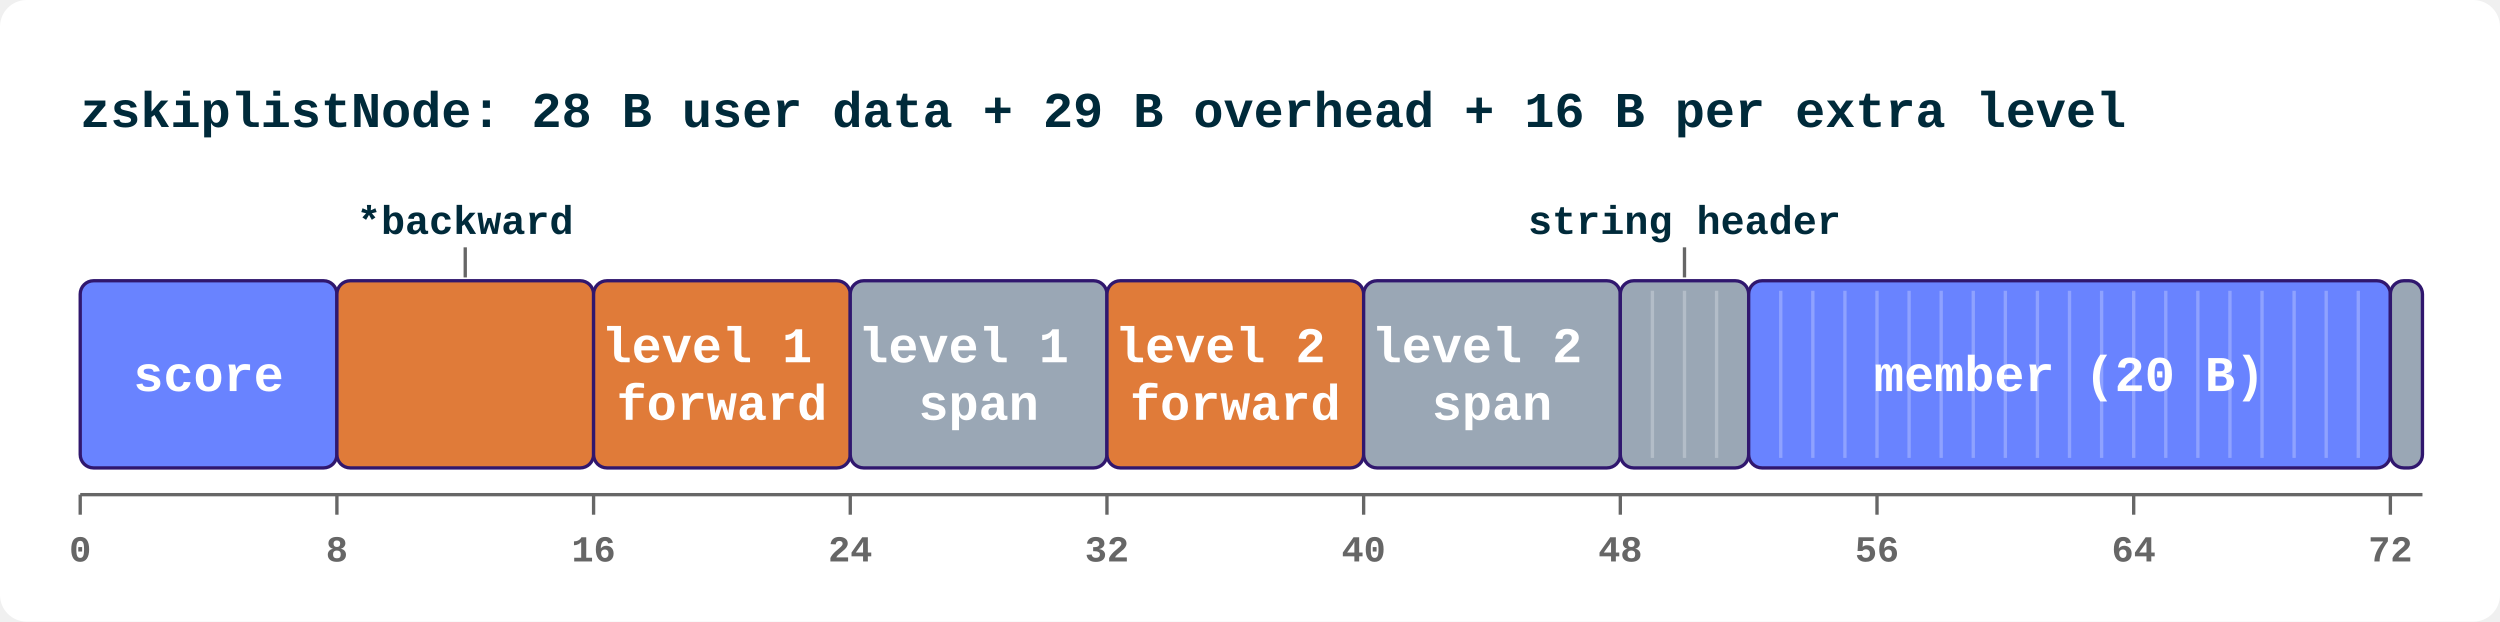
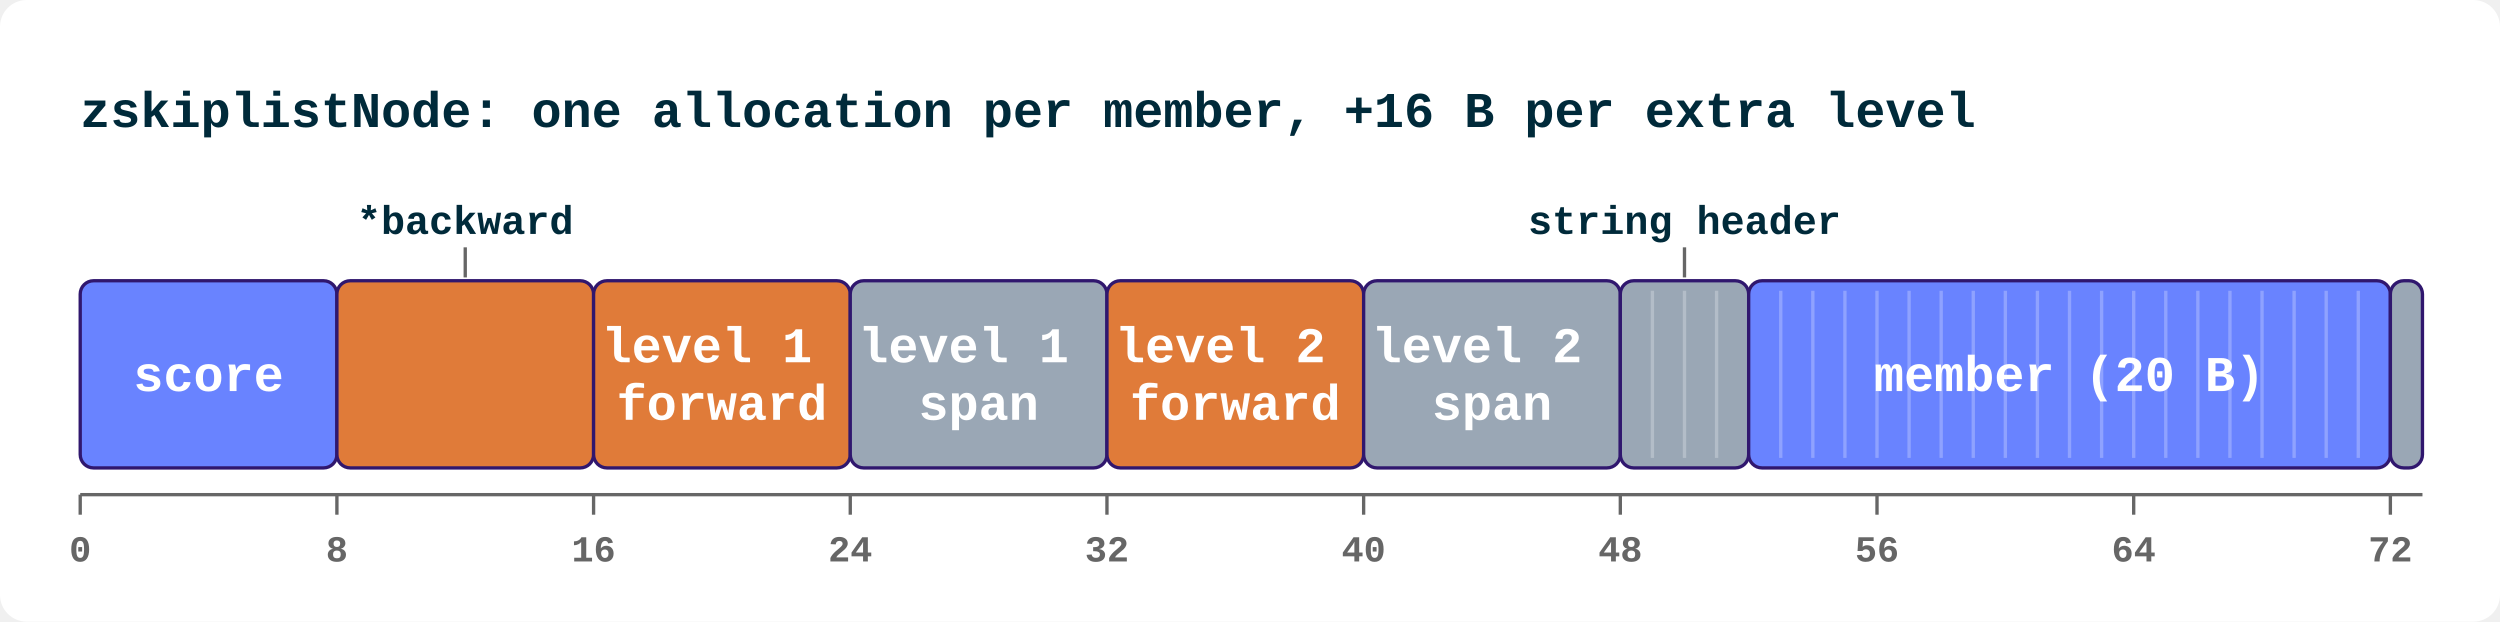
- <svg xmlns="http://www.w3.org/2000/svg" viewBox="0 0 748 186" width="748" height="186">
-   <style>
+ <svg xmlns="http://www.w3.org/2000/svg" viewBox="0 0 748 186" width="748" height="186" version="1.1" id="svg51">
+   <style id="style1">
  .fd-background      { fill: #ffffff; fill: var(--fd-background, #ffffff); }
  .fd-title   { fill: #002a3a; fill: var(--fd-text, #002a3a); }
  .fd-field-box   { fill: #6983ff; fill: var(--fd-field-fill, #6983ff); stroke: #30176e; stroke: var(--fd-field-border, #30176e); stroke-width: 1; }
  .fd-role-pointer   { fill: #e07b39; fill: var(--fd-role-pointer, #e07b39); stroke: #30176e; stroke: var(--fd-field-border, #30176e); stroke-width: 1; }
  .fd-role-overhead   { fill: #9aa7b5; fill: var(--fd-role-overhead, #9aa7b5); stroke: #30176e; stroke: var(--fd-field-border, #30176e); stroke-width: 1; }
  .fd-role-data   { fill: #6983ff; fill: var(--fd-role-data, #6983ff); stroke: #30176e; stroke: var(--fd-field-border, #30176e); stroke-width: 1; }
  .fd-padding-box     { fill: url(#fd-hatch); stroke: #b9c2cc; stroke: var(--fd-padding-stroke, #b9c2cc); stroke-width: 1; }
  .fd-flexible-array    { fill: none; stroke: #666666; stroke: var(--fd-muted, #666666); stroke-width: 1; stroke-dasharray: 4 3; }
  .fd-extra-box   { fill: #6983ff; fill: var(--fd-field-fill, #6983ff); fill-opacity: 0.55; stroke: #30176e; stroke: var(--fd-field-border, #30176e); stroke-width: 1; stroke-dasharray: 5 3; }
  .fd-slack-box   { fill: #666666; fill: var(--fd-muted, #666666); fill-opacity: 0.10; stroke: #666666; stroke: var(--fd-muted, #666666); stroke-width: 1; stroke-dasharray: 2 3; }
  .fd-slack-label { fill: #666666; fill: var(--fd-muted, #666666); }
  .fd-allocation-plus    { fill: #666666; fill: var(--fd-muted, #666666); }
  .fd-field-label   { fill: #ffffff; fill: var(--fd-field-text, #ffffff); }
  .fd-padding-label  { fill: #666666; fill: var(--fd-muted, #666666); }
  .fd-callout-label { fill: #002a3a; fill: var(--fd-text, #002a3a); }
  .fd-leader-line  { stroke: #666666; stroke: var(--fd-muted, #666666); stroke-width: 1; fill: none; }
  .fd-ruler-line   { stroke: #666666; stroke: var(--fd-muted, #666666); stroke-width: 1; }
  .fd-cache-line   { stroke: #002a3a; stroke: var(--fd-text, #002a3a); stroke-width: 3; stroke-dasharray: 7 4; opacity: 0.8; }
  .fd-cache-line-label    { fill: #002a3a; fill: var(--fd-text, #002a3a); }
  .fd-pointer-arrow  { stroke: #002a3a; stroke: var(--fd-text, #002a3a); stroke-width: 1.5; fill: none; }
  .fd-pointer-head   { fill: #002a3a; fill: var(--fd-text, #002a3a); }
  .fd-ruler-label    { fill: #666666; fill: var(--fd-muted, #666666); }
  .fd-note  { fill: #1e8e3e; fill: var(--fd-highlight, #1e8e3e); }
  .fd-note-plain { fill: #002a3a; fill: var(--fd-text, #002a3a); }
  text        { font-family: 'Fira Mono', Consolas, Menlo, Monaco, 'Courier New', monospace; font-family: var(--fd-font, 'Fira Mono', Consolas, Menlo, Monaco, 'Courier New', monospace); }
  .fd-hatch-background { fill: #f5f7f7; fill: var(--fd-padding-fill, #f5f7f7); }
  .fd-hatch-lines { stroke: #b9c2cc; stroke: var(--fd-padding-stroke, #b9c2cc); stroke-width: 1.5; }
  .fd-subdivision-line  { stroke: #ffffff; stroke: var(--fd-field-text, #ffffff); stroke-width: 1; opacity: 0.25; }
</style>
-   <rect class="fd-background" fill="#ffffff" width="100%" height="100%" rx="8" />
-   <defs>
+   <rect class="fd-background" fill="#ffffff" width="100%" height="100%" rx="8" id="rect1" />
+   <defs id="defs2">
    <pattern id="fd-hatch" width="6" height="6" patternTransform="rotate(45)" patternUnits="userSpaceOnUse">
-       <rect class="fd-hatch-background" fill="#f5f7f7" width="6" height="6" />
-       <line class="fd-hatch-lines" stroke="#b9c2cc" stroke-width="1.5" x1="0" y1="0" x2="0" y2="6" />
+       <rect class="fd-hatch-background" fill="#f5f7f7" width="6" height="6" id="rect2" />
+       <line class="fd-hatch-lines" stroke="#b9c2cc" stroke-width="1.5" x1="0" y1="0" x2="0" y2="6" id="line2" />
    </pattern>
  </defs>
-   <text class="fd-title" fill="#002a3a" font-family="'Fira Mono', Consolas, Menlo, Monaco, 'Courier New', monospace" x="24.0" y="38.0" font-size="15" font-weight="700" text-anchor="start">zskiplistNode: 28 B user data + 29 B overhead + 16 B per extra level</text>
-   <rect class="fd-role-data" fill="#6983ff" stroke="#30176e" stroke-width="1" x="24.0" y="84.0" width="76.8" height="56" rx="4" />
-   <rect class="fd-role-pointer" fill="#e07b39" stroke="#30176e" stroke-width="1" x="100.8" y="84.0" width="76.8" height="56" rx="4" />
-   <rect class="fd-role-pointer" fill="#e07b39" stroke="#30176e" stroke-width="1" x="177.6" y="84.0" width="76.8" height="56" rx="4" />
-   <rect class="fd-role-overhead" fill="#9aa7b5" stroke="#30176e" stroke-width="1" x="254.4" y="84.0" width="76.8" height="56" rx="4" />
-   <rect class="fd-role-pointer" fill="#e07b39" stroke="#30176e" stroke-width="1" x="331.2" y="84.0" width="76.8" height="56" rx="4" />
-   <rect class="fd-role-overhead" fill="#9aa7b5" stroke="#30176e" stroke-width="1" x="408.0" y="84.0" width="76.8" height="56" rx="4" />
-   <rect class="fd-role-overhead" fill="#9aa7b5" stroke="#30176e" stroke-width="1" x="484.8" y="84.0" width="38.4" height="56" rx="4" />
-   <line class="fd-subdivision-line" stroke="#ffffff" stroke-width="1" opacity="0.25" x1="494.4" y1="87.0" x2="494.4" y2="137.0" />
-   <line class="fd-subdivision-line" stroke="#ffffff" stroke-width="1" opacity="0.25" x1="504.0" y1="87.0" x2="504.0" y2="137.0" />
-   <line class="fd-subdivision-line" stroke="#ffffff" stroke-width="1" opacity="0.25" x1="513.6" y1="87.0" x2="513.6" y2="137.0" />
-   <rect class="fd-role-data" fill="#6983ff" stroke="#30176e" stroke-width="1" x="523.2" y="84.0" width="192.0" height="56" rx="4" />
-   <line class="fd-subdivision-line" stroke="#ffffff" stroke-width="1" opacity="0.25" x1="532.8" y1="87.0" x2="532.8" y2="137.0" />
-   <line class="fd-subdivision-line" stroke="#ffffff" stroke-width="1" opacity="0.25" x1="542.4" y1="87.0" x2="542.4" y2="137.0" />
-   <line class="fd-subdivision-line" stroke="#ffffff" stroke-width="1" opacity="0.25" x1="552.0" y1="87.0" x2="552.0" y2="137.0" />
-   <line class="fd-subdivision-line" stroke="#ffffff" stroke-width="1" opacity="0.25" x1="561.6" y1="87.0" x2="561.6" y2="137.0" />
-   <line class="fd-subdivision-line" stroke="#ffffff" stroke-width="1" opacity="0.25" x1="571.2" y1="87.0" x2="571.2" y2="137.0" />
-   <line class="fd-subdivision-line" stroke="#ffffff" stroke-width="1" opacity="0.25" x1="580.8" y1="87.0" x2="580.8" y2="137.0" />
-   <line class="fd-subdivision-line" stroke="#ffffff" stroke-width="1" opacity="0.25" x1="590.4" y1="87.0" x2="590.4" y2="137.0" />
-   <line class="fd-subdivision-line" stroke="#ffffff" stroke-width="1" opacity="0.25" x1="600.0" y1="87.0" x2="600.0" y2="137.0" />
-   <line class="fd-subdivision-line" stroke="#ffffff" stroke-width="1" opacity="0.25" x1="609.6" y1="87.0" x2="609.6" y2="137.0" />
-   <line class="fd-subdivision-line" stroke="#ffffff" stroke-width="1" opacity="0.25" x1="619.2" y1="87.0" x2="619.2" y2="137.0" />
-   <line class="fd-subdivision-line" stroke="#ffffff" stroke-width="1" opacity="0.25" x1="628.8" y1="87.0" x2="628.8" y2="137.0" />
-   <line class="fd-subdivision-line" stroke="#ffffff" stroke-width="1" opacity="0.25" x1="638.4" y1="87.0" x2="638.4" y2="137.0" />
-   <line class="fd-subdivision-line" stroke="#ffffff" stroke-width="1" opacity="0.25" x1="648.0" y1="87.0" x2="648.0" y2="137.0" />
-   <line class="fd-subdivision-line" stroke="#ffffff" stroke-width="1" opacity="0.25" x1="657.6" y1="87.0" x2="657.6" y2="137.0" />
-   <line class="fd-subdivision-line" stroke="#ffffff" stroke-width="1" opacity="0.25" x1="667.2" y1="87.0" x2="667.2" y2="137.0" />
-   <line class="fd-subdivision-line" stroke="#ffffff" stroke-width="1" opacity="0.25" x1="676.8" y1="87.0" x2="676.8" y2="137.0" />
-   <line class="fd-subdivision-line" stroke="#ffffff" stroke-width="1" opacity="0.25" x1="686.4" y1="87.0" x2="686.4" y2="137.0" />
-   <line class="fd-subdivision-line" stroke="#ffffff" stroke-width="1" opacity="0.25" x1="696.0" y1="87.0" x2="696.0" y2="137.0" />
-   <line class="fd-subdivision-line" stroke="#ffffff" stroke-width="1" opacity="0.25" x1="705.6" y1="87.0" x2="705.6" y2="137.0" />
-   <rect class="fd-role-overhead" fill="#9aa7b5" stroke="#30176e" stroke-width="1" x="715.2" y="84.0" width="9.6" height="56" rx="4" />
-   <text class="fd-field-label" fill="#ffffff" font-family="'Fira Mono', Consolas, Menlo, Monaco, 'Courier New', monospace" x="62.4" y="117.0" font-size="15" font-weight="700" text-anchor="middle">score</text>
-   <text class="fd-field-label" fill="#ffffff" font-family="'Fira Mono', Consolas, Menlo, Monaco, 'Courier New', monospace" x="216.0" y="125.6" font-size="15" font-weight="700" text-anchor="middle">
-     <tspan x="216.0" y="108.4">level 1</tspan>
-     <tspan x="216.0" y="125.6">forward</tspan>
+   <text class="fd-title" fill="#002a3a" font-family="'Fira Mono', Consolas, Menlo, Monaco, 'Courier New', monospace" x="24" y="38" font-size="15px" font-weight="700" text-anchor="start" id="text2">zskiplistNode: one allocation per member, +16 B per extra level</text>
+   <rect class="fd-role-data" fill="#6983ff" stroke="#30176e" stroke-width="1" x="24.0" y="84.0" width="76.8" height="56" rx="4" id="rect3" />
+   <rect class="fd-role-pointer" fill="#e07b39" stroke="#30176e" stroke-width="1" x="100.8" y="84.0" width="76.8" height="56" rx="4" id="rect4" />
+   <rect class="fd-role-pointer" fill="#e07b39" stroke="#30176e" stroke-width="1" x="177.6" y="84.0" width="76.8" height="56" rx="4" id="rect5" />
+   <rect class="fd-role-overhead" fill="#9aa7b5" stroke="#30176e" stroke-width="1" x="254.4" y="84.0" width="76.8" height="56" rx="4" id="rect6" />
+   <rect class="fd-role-pointer" fill="#e07b39" stroke="#30176e" stroke-width="1" x="331.2" y="84.0" width="76.8" height="56" rx="4" id="rect7" />
+   <rect class="fd-role-overhead" fill="#9aa7b5" stroke="#30176e" stroke-width="1" x="408.0" y="84.0" width="76.8" height="56" rx="4" id="rect8" />
+   <rect class="fd-role-overhead" fill="#9aa7b5" stroke="#30176e" stroke-width="1" x="484.8" y="84.0" width="38.4" height="56" rx="4" id="rect9" />
+   <line class="fd-subdivision-line" stroke="#ffffff" stroke-width="1" opacity="0.25" x1="494.4" y1="87.0" x2="494.4" y2="137.0" id="line9" />
+   <line class="fd-subdivision-line" stroke="#ffffff" stroke-width="1" opacity="0.25" x1="504.0" y1="87.0" x2="504.0" y2="137.0" id="line10" />
+   <line class="fd-subdivision-line" stroke="#ffffff" stroke-width="1" opacity="0.25" x1="513.6" y1="87.0" x2="513.6" y2="137.0" id="line11" />
+   <rect class="fd-role-data" fill="#6983ff" stroke="#30176e" stroke-width="1" x="523.2" y="84.0" width="192.0" height="56" rx="4" id="rect11" />
+   <line class="fd-subdivision-line" stroke="#ffffff" stroke-width="1" opacity="0.25" x1="532.8" y1="87.0" x2="532.8" y2="137.0" id="line12" />
+   <line class="fd-subdivision-line" stroke="#ffffff" stroke-width="1" opacity="0.25" x1="542.4" y1="87.0" x2="542.4" y2="137.0" id="line13" />
+   <line class="fd-subdivision-line" stroke="#ffffff" stroke-width="1" opacity="0.25" x1="552.0" y1="87.0" x2="552.0" y2="137.0" id="line14" />
+   <line class="fd-subdivision-line" stroke="#ffffff" stroke-width="1" opacity="0.25" x1="561.6" y1="87.0" x2="561.6" y2="137.0" id="line15" />
+   <line class="fd-subdivision-line" stroke="#ffffff" stroke-width="1" opacity="0.25" x1="571.2" y1="87.0" x2="571.2" y2="137.0" id="line16" />
+   <line class="fd-subdivision-line" stroke="#ffffff" stroke-width="1" opacity="0.25" x1="580.8" y1="87.0" x2="580.8" y2="137.0" id="line17" />
+   <line class="fd-subdivision-line" stroke="#ffffff" stroke-width="1" opacity="0.25" x1="590.4" y1="87.0" x2="590.4" y2="137.0" id="line18" />
+   <line class="fd-subdivision-line" stroke="#ffffff" stroke-width="1" opacity="0.25" x1="600.0" y1="87.0" x2="600.0" y2="137.0" id="line19" />
+   <line class="fd-subdivision-line" stroke="#ffffff" stroke-width="1" opacity="0.25" x1="609.6" y1="87.0" x2="609.6" y2="137.0" id="line20" />
+   <line class="fd-subdivision-line" stroke="#ffffff" stroke-width="1" opacity="0.25" x1="619.2" y1="87.0" x2="619.2" y2="137.0" id="line21" />
+   <line class="fd-subdivision-line" stroke="#ffffff" stroke-width="1" opacity="0.25" x1="628.8" y1="87.0" x2="628.8" y2="137.0" id="line22" />
+   <line class="fd-subdivision-line" stroke="#ffffff" stroke-width="1" opacity="0.25" x1="638.4" y1="87.0" x2="638.4" y2="137.0" id="line23" />
+   <line class="fd-subdivision-line" stroke="#ffffff" stroke-width="1" opacity="0.25" x1="648.0" y1="87.0" x2="648.0" y2="137.0" id="line24" />
+   <line class="fd-subdivision-line" stroke="#ffffff" stroke-width="1" opacity="0.25" x1="657.6" y1="87.0" x2="657.6" y2="137.0" id="line25" />
+   <line class="fd-subdivision-line" stroke="#ffffff" stroke-width="1" opacity="0.25" x1="667.2" y1="87.0" x2="667.2" y2="137.0" id="line26" />
+   <line class="fd-subdivision-line" stroke="#ffffff" stroke-width="1" opacity="0.25" x1="676.8" y1="87.0" x2="676.8" y2="137.0" id="line27" />
+   <line class="fd-subdivision-line" stroke="#ffffff" stroke-width="1" opacity="0.25" x1="686.4" y1="87.0" x2="686.4" y2="137.0" id="line28" />
+   <line class="fd-subdivision-line" stroke="#ffffff" stroke-width="1" opacity="0.25" x1="696.0" y1="87.0" x2="696.0" y2="137.0" id="line29" />
+   <line class="fd-subdivision-line" stroke="#ffffff" stroke-width="1" opacity="0.25" x1="705.6" y1="87.0" x2="705.6" y2="137.0" id="line30" />
+   <rect class="fd-role-overhead" fill="#9aa7b5" stroke="#30176e" stroke-width="1" x="715.2" y="84.0" width="9.6" height="56" rx="4" id="rect30" />
+   <text class="fd-field-label" fill="#ffffff" font-family="'Fira Mono', Consolas, Menlo, Monaco, 'Courier New', monospace" x="62.4" y="117.0" font-size="15" font-weight="700" text-anchor="middle" id="text30">score</text>
+   <text class="fd-field-label" fill="#ffffff" font-family="'Fira Mono', Consolas, Menlo, Monaco, 'Courier New', monospace" x="216.0" y="125.6" font-size="15" font-weight="700" text-anchor="middle" id="text31">
+     <tspan x="216.0" y="108.4" id="tspan30">level 1</tspan>
+     <tspan x="216.0" y="125.6" id="tspan31">forward</tspan>
  </text>
-   <text class="fd-field-label" fill="#ffffff" font-family="'Fira Mono', Consolas, Menlo, Monaco, 'Courier New', monospace" x="292.8" y="125.6" font-size="15" font-weight="700" text-anchor="middle">
-     <tspan x="292.8" y="108.4">level 1</tspan>
-     <tspan x="292.8" y="125.6">span</tspan>
+   <text class="fd-field-label" fill="#ffffff" font-family="'Fira Mono', Consolas, Menlo, Monaco, 'Courier New', monospace" x="292.8" y="125.6" font-size="15" font-weight="700" text-anchor="middle" id="text33">
+     <tspan x="292.8" y="108.4" id="tspan32">level 1</tspan>
+     <tspan x="292.8" y="125.6" id="tspan33">span</tspan>
  </text>
-   <text class="fd-field-label" fill="#ffffff" font-family="'Fira Mono', Consolas, Menlo, Monaco, 'Courier New', monospace" x="369.6" y="125.6" font-size="15" font-weight="700" text-anchor="middle">
-     <tspan x="369.6" y="108.4">level 2</tspan>
-     <tspan x="369.6" y="125.6">forward</tspan>
+   <text class="fd-field-label" fill="#ffffff" font-family="'Fira Mono', Consolas, Menlo, Monaco, 'Courier New', monospace" x="369.6" y="125.6" font-size="15" font-weight="700" text-anchor="middle" id="text35">
+     <tspan x="369.6" y="108.4" id="tspan34">level 2</tspan>
+     <tspan x="369.6" y="125.6" id="tspan35">forward</tspan>
  </text>
-   <text class="fd-field-label" fill="#ffffff" font-family="'Fira Mono', Consolas, Menlo, Monaco, 'Courier New', monospace" x="446.4" y="125.6" font-size="15" font-weight="700" text-anchor="middle">
-     <tspan x="446.4" y="108.4">level 2</tspan>
-     <tspan x="446.4" y="125.6">span</tspan>
+   <text class="fd-field-label" fill="#ffffff" font-family="'Fira Mono', Consolas, Menlo, Monaco, 'Courier New', monospace" x="446.4" y="125.6" font-size="15" font-weight="700" text-anchor="middle" id="text37">
+     <tspan x="446.4" y="108.4" id="tspan36">level 2</tspan>
+     <tspan x="446.4" y="125.6" id="tspan37">span</tspan>
  </text>
-   <text class="fd-field-label" fill="#ffffff" font-family="'Fira Mono', Consolas, Menlo, Monaco, 'Courier New', monospace" x="619.2" y="117.0" font-size="15" font-weight="700" text-anchor="middle">member (20 B)</text>
-   <text class="fd-callout-label" fill="#002a3a" font-family="'Fira Mono', Consolas, Menlo, Monaco, 'Courier New', monospace" x="139.2" y="70.0" font-size="12" font-weight="600" text-anchor="middle">*backward</text>
-   <line class="fd-leader-line" stroke="#666666" stroke-width="1" fill="none" x1="139.2" y1="74.0" x2="139.2" y2="83.0" />
-   <text class="fd-callout-label" fill="#002a3a" font-family="'Fira Mono', Consolas, Menlo, Monaco, 'Courier New', monospace" x="504.0" y="70.0" font-size="12" font-weight="600" text-anchor="middle">string header</text>
-   <line class="fd-leader-line" stroke="#666666" stroke-width="1" fill="none" x1="504.0" y1="74.0" x2="504.0" y2="83.0" />
-   <line class="fd-ruler-line" stroke="#666666" stroke-width="1" x1="24.0" y1="148" x2="724.8" y2="148" />
-   <line class="fd-ruler-line" stroke="#666666" stroke-width="1" x1="24.0" y1="148" x2="24.0" y2="154" />
-   <text class="fd-ruler-label" fill="#666666" font-family="'Fira Mono', Consolas, Menlo, Monaco, 'Courier New', monospace" x="24.0" y="168.0" font-size="11" font-weight="600" text-anchor="middle">0</text>
-   <line class="fd-ruler-line" stroke="#666666" stroke-width="1" x1="100.8" y1="148" x2="100.8" y2="154" />
-   <text class="fd-ruler-label" fill="#666666" font-family="'Fira Mono', Consolas, Menlo, Monaco, 'Courier New', monospace" x="100.8" y="168.0" font-size="11" font-weight="600" text-anchor="middle">8</text>
-   <line class="fd-ruler-line" stroke="#666666" stroke-width="1" x1="177.6" y1="148" x2="177.6" y2="154" />
-   <text class="fd-ruler-label" fill="#666666" font-family="'Fira Mono', Consolas, Menlo, Monaco, 'Courier New', monospace" x="177.6" y="168.0" font-size="11" font-weight="600" text-anchor="middle">16</text>
-   <line class="fd-ruler-line" stroke="#666666" stroke-width="1" x1="254.4" y1="148" x2="254.4" y2="154" />
-   <text class="fd-ruler-label" fill="#666666" font-family="'Fira Mono', Consolas, Menlo, Monaco, 'Courier New', monospace" x="254.4" y="168.0" font-size="11" font-weight="600" text-anchor="middle">24</text>
-   <line class="fd-ruler-line" stroke="#666666" stroke-width="1" x1="331.2" y1="148" x2="331.2" y2="154" />
-   <text class="fd-ruler-label" fill="#666666" font-family="'Fira Mono', Consolas, Menlo, Monaco, 'Courier New', monospace" x="331.2" y="168.0" font-size="11" font-weight="600" text-anchor="middle">32</text>
-   <line class="fd-ruler-line" stroke="#666666" stroke-width="1" x1="408.0" y1="148" x2="408.0" y2="154" />
-   <text class="fd-ruler-label" fill="#666666" font-family="'Fira Mono', Consolas, Menlo, Monaco, 'Courier New', monospace" x="408.0" y="168.0" font-size="11" font-weight="600" text-anchor="middle">40</text>
-   <line class="fd-ruler-line" stroke="#666666" stroke-width="1" x1="484.8" y1="148" x2="484.8" y2="154" />
-   <text class="fd-ruler-label" fill="#666666" font-family="'Fira Mono', Consolas, Menlo, Monaco, 'Courier New', monospace" x="484.8" y="168.0" font-size="11" font-weight="600" text-anchor="middle">48</text>
-   <line class="fd-ruler-line" stroke="#666666" stroke-width="1" x1="561.6" y1="148" x2="561.6" y2="154" />
-   <text class="fd-ruler-label" fill="#666666" font-family="'Fira Mono', Consolas, Menlo, Monaco, 'Courier New', monospace" x="561.6" y="168.0" font-size="11" font-weight="600" text-anchor="middle">56</text>
-   <line class="fd-ruler-line" stroke="#666666" stroke-width="1" x1="638.4" y1="148" x2="638.4" y2="154" />
-   <text class="fd-ruler-label" fill="#666666" font-family="'Fira Mono', Consolas, Menlo, Monaco, 'Courier New', monospace" x="638.4" y="168.0" font-size="11" font-weight="600" text-anchor="middle">64</text>
-   <line class="fd-ruler-line" stroke="#666666" stroke-width="1" x1="715.2" y1="148" x2="715.2" y2="154" />
-   <text class="fd-ruler-label" fill="#666666" font-family="'Fira Mono', Consolas, Menlo, Monaco, 'Courier New', monospace" x="715.2" y="168.0" font-size="11" font-weight="600" text-anchor="middle">72</text>
+   <text class="fd-field-label" fill="#ffffff" font-family="'Fira Mono', Consolas, Menlo, Monaco, 'Courier New', monospace" x="619.2" y="117.0" font-size="15" font-weight="700" text-anchor="middle" id="text38">member (20 B)</text>
+   <text class="fd-callout-label" fill="#002a3a" font-family="'Fira Mono', Consolas, Menlo, Monaco, 'Courier New', monospace" x="139.2" y="70.0" font-size="12" font-weight="600" text-anchor="middle" id="text39">*backward</text>
+   <line class="fd-leader-line" stroke="#666666" stroke-width="1" fill="none" x1="139.2" y1="74.0" x2="139.2" y2="83.0" id="line39" />
+   <text class="fd-callout-label" fill="#002a3a" font-family="'Fira Mono', Consolas, Menlo, Monaco, 'Courier New', monospace" x="504.0" y="70.0" font-size="12" font-weight="600" text-anchor="middle" id="text40">string header</text>
+   <line class="fd-leader-line" stroke="#666666" stroke-width="1" fill="none" x1="504.0" y1="74.0" x2="504.0" y2="83.0" id="line40" />
+   <line class="fd-ruler-line" stroke="#666666" stroke-width="1" x1="24.0" y1="148" x2="724.8" y2="148" id="line41" />
+   <line class="fd-ruler-line" stroke="#666666" stroke-width="1" x1="24.0" y1="148" x2="24.0" y2="154" id="line42" />
+   <text class="fd-ruler-label" fill="#666666" font-family="'Fira Mono', Consolas, Menlo, Monaco, 'Courier New', monospace" x="24.0" y="168.0" font-size="11" font-weight="600" text-anchor="middle" id="text42">0</text>
+   <line class="fd-ruler-line" stroke="#666666" stroke-width="1" x1="100.8" y1="148" x2="100.8" y2="154" id="line43" />
+   <text class="fd-ruler-label" fill="#666666" font-family="'Fira Mono', Consolas, Menlo, Monaco, 'Courier New', monospace" x="100.8" y="168.0" font-size="11" font-weight="600" text-anchor="middle" id="text43">8</text>
+   <line class="fd-ruler-line" stroke="#666666" stroke-width="1" x1="177.6" y1="148" x2="177.6" y2="154" id="line44" />
+   <text class="fd-ruler-label" fill="#666666" font-family="'Fira Mono', Consolas, Menlo, Monaco, 'Courier New', monospace" x="177.6" y="168.0" font-size="11" font-weight="600" text-anchor="middle" id="text44">16</text>
+   <line class="fd-ruler-line" stroke="#666666" stroke-width="1" x1="254.4" y1="148" x2="254.4" y2="154" id="line45" />
+   <text class="fd-ruler-label" fill="#666666" font-family="'Fira Mono', Consolas, Menlo, Monaco, 'Courier New', monospace" x="254.4" y="168.0" font-size="11" font-weight="600" text-anchor="middle" id="text45">24</text>
+   <line class="fd-ruler-line" stroke="#666666" stroke-width="1" x1="331.2" y1="148" x2="331.2" y2="154" id="line46" />
+   <text class="fd-ruler-label" fill="#666666" font-family="'Fira Mono', Consolas, Menlo, Monaco, 'Courier New', monospace" x="331.2" y="168.0" font-size="11" font-weight="600" text-anchor="middle" id="text46">32</text>
+   <line class="fd-ruler-line" stroke="#666666" stroke-width="1" x1="408.0" y1="148" x2="408.0" y2="154" id="line47" />
+   <text class="fd-ruler-label" fill="#666666" font-family="'Fira Mono', Consolas, Menlo, Monaco, 'Courier New', monospace" x="408.0" y="168.0" font-size="11" font-weight="600" text-anchor="middle" id="text47">40</text>
+   <line class="fd-ruler-line" stroke="#666666" stroke-width="1" x1="484.8" y1="148" x2="484.8" y2="154" id="line48" />
+   <text class="fd-ruler-label" fill="#666666" font-family="'Fira Mono', Consolas, Menlo, Monaco, 'Courier New', monospace" x="484.8" y="168.0" font-size="11" font-weight="600" text-anchor="middle" id="text48">48</text>
+   <line class="fd-ruler-line" stroke="#666666" stroke-width="1" x1="561.6" y1="148" x2="561.6" y2="154" id="line49" />
+   <text class="fd-ruler-label" fill="#666666" font-family="'Fira Mono', Consolas, Menlo, Monaco, 'Courier New', monospace" x="561.6" y="168.0" font-size="11" font-weight="600" text-anchor="middle" id="text49">56</text>
+   <line class="fd-ruler-line" stroke="#666666" stroke-width="1" x1="638.4" y1="148" x2="638.4" y2="154" id="line50" />
+   <text class="fd-ruler-label" fill="#666666" font-family="'Fira Mono', Consolas, Menlo, Monaco, 'Courier New', monospace" x="638.4" y="168.0" font-size="11" font-weight="600" text-anchor="middle" id="text50">64</text>
+   <line class="fd-ruler-line" stroke="#666666" stroke-width="1" x1="715.2" y1="148" x2="715.2" y2="154" id="line51" />
+   <text class="fd-ruler-label" fill="#666666" font-family="'Fira Mono', Consolas, Menlo, Monaco, 'Courier New', monospace" x="715.2" y="168.0" font-size="11" font-weight="600" text-anchor="middle" id="text51">72</text>
</svg>
